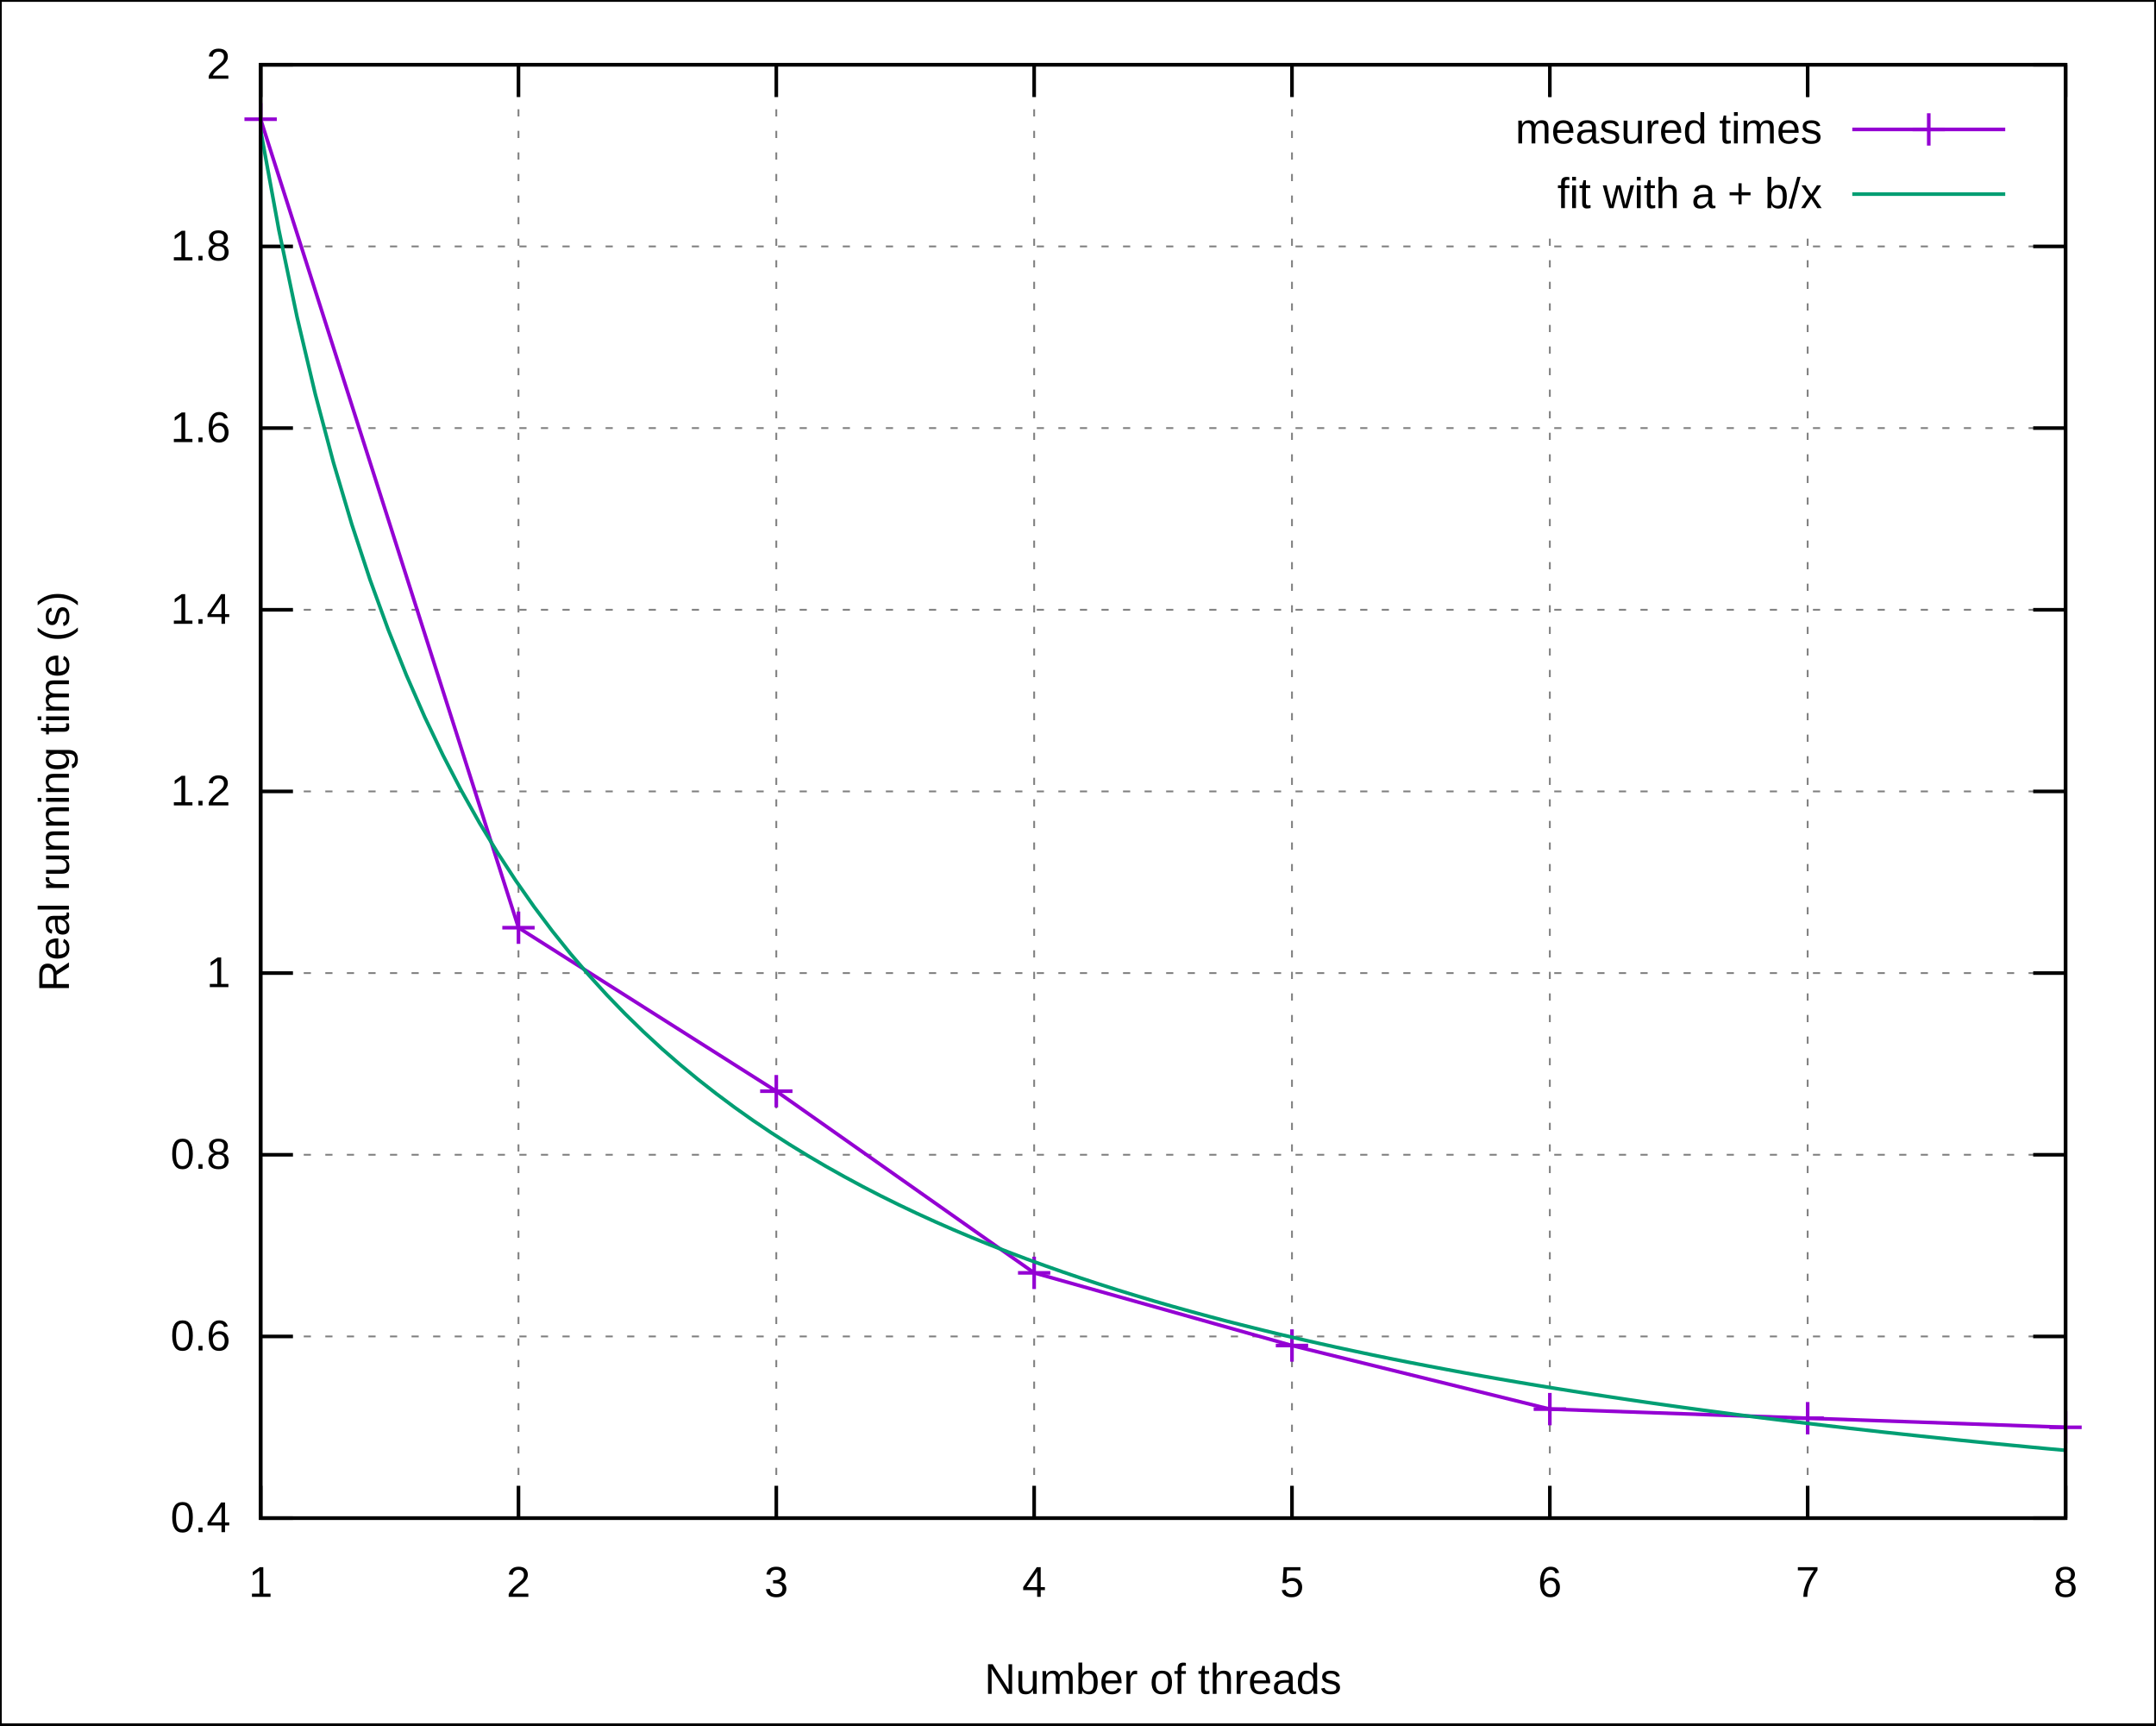
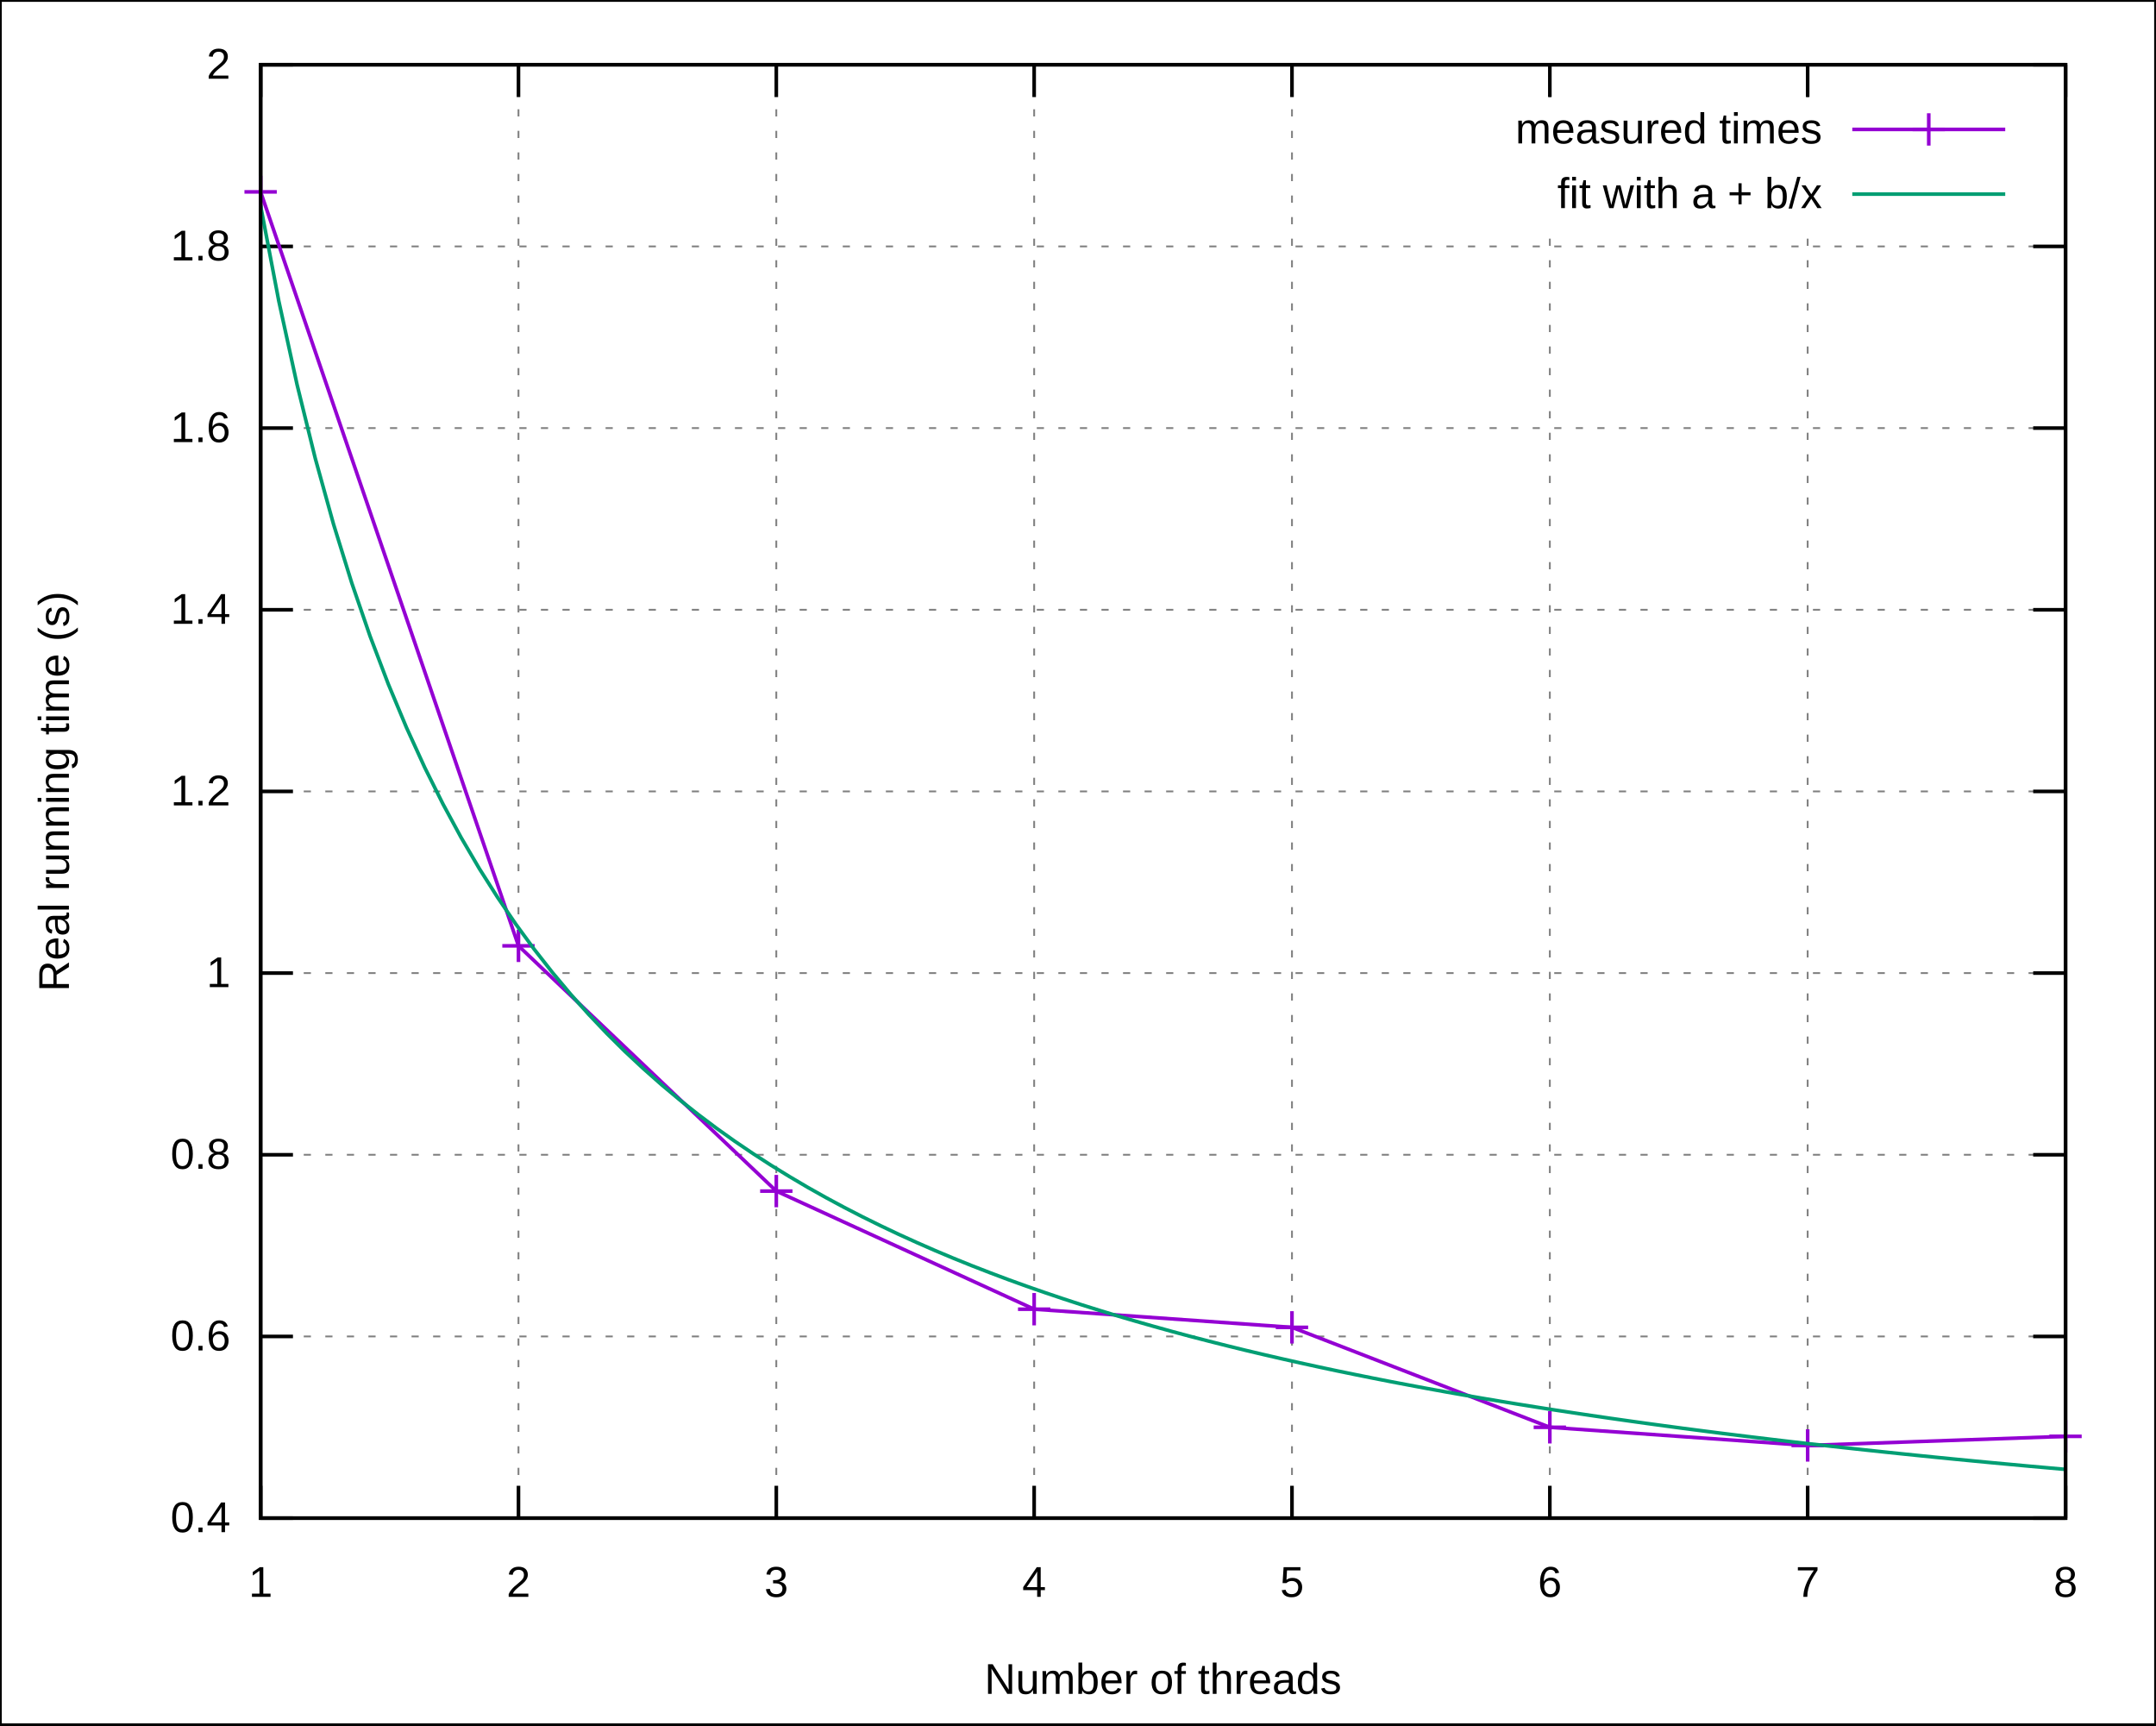
<svg xmlns="http://www.w3.org/2000/svg" xmlns:xlink="http://www.w3.org/1999/xlink" width="600" height="480" viewBox="0 0 600 480">
  <g id="gnuplot_canvas">
    <rect x="0" y="0" width="600" height="480" fill="none" />
    <defs>
      <circle id="gpDot" r="0.5" stroke-width="0.5" stroke="currentColor" />
      <path id="gpPt0" stroke-width="0.222" stroke="currentColor" d="M-1,0 h2 M0,-1 v2" />
      <path id="gpPt1" stroke-width="0.222" stroke="currentColor" d="M-1,-1 L1,1 M1,-1 L-1,1" />
      <path id="gpPt2" stroke-width="0.222" stroke="currentColor" d="M-1,0 L1,0 M0,-1 L0,1 M-1,-1 L1,1 M-1,1 L1,-1" />
      <rect id="gpPt3" stroke-width="0.222" stroke="currentColor" x="-1" y="-1" width="2" height="2" />
      <rect id="gpPt4" stroke-width="0.222" stroke="currentColor" fill="currentColor" x="-1" y="-1" width="2" height="2" />
      <circle id="gpPt5" stroke-width="0.222" stroke="currentColor" cx="0" cy="0" r="1" />
      <use xlink:href="#gpPt5" id="gpPt6" fill="currentColor" stroke="none" />
      <path id="gpPt7" stroke-width="0.222" stroke="currentColor" d="M0,-1.33 L-1.33,0.67 L1.33,0.67 z" />
      <use xlink:href="#gpPt7" id="gpPt8" fill="currentColor" stroke="none" />
      <use xlink:href="#gpPt7" id="gpPt9" stroke="currentColor" transform="rotate(180)" />
      <use xlink:href="#gpPt9" id="gpPt10" fill="currentColor" stroke="none" />
      <use xlink:href="#gpPt3" id="gpPt11" stroke="currentColor" transform="rotate(45)" />
      <use xlink:href="#gpPt11" id="gpPt12" fill="currentColor" stroke="none" />
      <path id="gpPt13" stroke-width="0.222" stroke="currentColor" d="M0,1.330 L1.265,0.411 L0.782,-1.067 L-0.782,-1.076 L-1.265,0.411 z" />
      <use xlink:href="#gpPt13" id="gpPt14" fill="currentColor" stroke="none" />
      <filter id="textbox" filterUnits="objectBoundingBox" x="0" y="0" height="1" width="1">
        <feFlood flood-color="white" flood-opacity="1" result="bgnd" />
        <feComposite in="SourceGraphic" in2="bgnd" operator="atop" />
      </filter>
      <filter id="greybox" filterUnits="objectBoundingBox" x="0" y="0" height="1" width="1">
        <feFlood flood-color="lightgrey" flood-opacity="1" result="grey" />
        <feComposite in="SourceGraphic" in2="grey" operator="atop" />
      </filter>
    </defs>
    <g fill="none" color="white" stroke="currentColor" stroke-width="1.00" stroke-linecap="butt" stroke-linejoin="miter">
</g>
    <g fill="none" color="black" stroke="currentColor" stroke-width="1.00" stroke-linecap="butt" stroke-linejoin="miter">
      <g stroke="none" shape-rendering="crispEdges">
        <polygon fill="rgb(255, 255, 255)" points="0.00,480.00 599.99,480.00 599.99,0.01 0.00,0.01 " />
      </g>
      <path stroke="black" d="M0.00,480.00 L0.00,0.01 L599.99,0.01 L599.99,480.00 L0.00,480.00 Z  " />
    </g>
    <g fill="none" color="black" stroke="currentColor" stroke-width="1.00" stroke-linecap="butt" stroke-linejoin="miter">
</g>
    <g fill="none" color="black" stroke="rgb(  0,   0,   0)" stroke-width="0.50" stroke-linecap="butt" stroke-linejoin="miter">
</g>
    <g fill="none" color="gray" stroke="currentColor" stroke-width="0.50" stroke-linecap="butt" stroke-linejoin="miter">
      <path stroke="gray" stroke-dasharray="2,4" class="gridline" d="M72.53,422.40 L574.82,422.40  " />
    </g>
    <g fill="none" color="gray" stroke="gray" stroke-width="1.00" stroke-linecap="butt" stroke-linejoin="miter">
</g>
    <g fill="none" color="black" stroke="currentColor" stroke-width="1.00" stroke-linecap="butt" stroke-linejoin="miter">
      <path stroke="rgb(  0,   0,   0)" d="M72.53,422.40 L81.53,422.40 M574.82,422.40 L565.82,422.40  " />
      <g transform="translate(64.14,426.30)" stroke="none" fill="rgb(0,0,0)" font-family="Arial" font-size="12.00" text-anchor="end">
        <text>
          <tspan font-family="Arial"> 0.4</tspan>
        </text>
      </g>
    </g>
    <g fill="none" color="black" stroke="currentColor" stroke-width="1.00" stroke-linecap="butt" stroke-linejoin="miter">
</g>
    <g fill="none" color="black" stroke="rgb(  0,   0,   0)" stroke-width="0.50" stroke-linecap="butt" stroke-linejoin="miter">
</g>
    <g fill="none" color="gray" stroke="currentColor" stroke-width="0.50" stroke-linecap="butt" stroke-linejoin="miter">
      <path stroke="gray" stroke-dasharray="2,4" class="gridline" d="M72.53,371.85 L574.82,371.85  " />
    </g>
    <g fill="none" color="gray" stroke="gray" stroke-width="1.00" stroke-linecap="butt" stroke-linejoin="miter">
</g>
    <g fill="none" color="black" stroke="currentColor" stroke-width="1.00" stroke-linecap="butt" stroke-linejoin="miter">
      <path stroke="rgb(  0,   0,   0)" d="M72.53,371.85 L81.53,371.85 M574.82,371.85 L565.82,371.85  " />
      <g transform="translate(64.14,375.75)" stroke="none" fill="rgb(0,0,0)" font-family="Arial" font-size="12.00" text-anchor="end">
        <text>
          <tspan font-family="Arial"> 0.6</tspan>
        </text>
      </g>
    </g>
    <g fill="none" color="black" stroke="currentColor" stroke-width="1.00" stroke-linecap="butt" stroke-linejoin="miter">
</g>
    <g fill="none" color="black" stroke="rgb(  0,   0,   0)" stroke-width="0.50" stroke-linecap="butt" stroke-linejoin="miter">
</g>
    <g fill="none" color="gray" stroke="currentColor" stroke-width="0.50" stroke-linecap="butt" stroke-linejoin="miter">
      <path stroke="gray" stroke-dasharray="2,4" class="gridline" d="M72.53,321.30 L574.82,321.30  " />
    </g>
    <g fill="none" color="gray" stroke="gray" stroke-width="1.00" stroke-linecap="butt" stroke-linejoin="miter">
</g>
    <g fill="none" color="black" stroke="currentColor" stroke-width="1.00" stroke-linecap="butt" stroke-linejoin="miter">
      <path stroke="rgb(  0,   0,   0)" d="M72.53,321.30 L81.53,321.30 M574.82,321.30 L565.82,321.30  " />
      <g transform="translate(64.14,325.20)" stroke="none" fill="rgb(0,0,0)" font-family="Arial" font-size="12.00" text-anchor="end">
        <text>
          <tspan font-family="Arial"> 0.8</tspan>
        </text>
      </g>
    </g>
    <g fill="none" color="black" stroke="currentColor" stroke-width="1.00" stroke-linecap="butt" stroke-linejoin="miter">
</g>
    <g fill="none" color="black" stroke="rgb(  0,   0,   0)" stroke-width="0.50" stroke-linecap="butt" stroke-linejoin="miter">
</g>
    <g fill="none" color="gray" stroke="currentColor" stroke-width="0.50" stroke-linecap="butt" stroke-linejoin="miter">
      <path stroke="gray" stroke-dasharray="2,4" class="gridline" d="M72.53,270.75 L574.82,270.75  " />
    </g>
    <g fill="none" color="gray" stroke="gray" stroke-width="1.00" stroke-linecap="butt" stroke-linejoin="miter">
</g>
    <g fill="none" color="black" stroke="currentColor" stroke-width="1.00" stroke-linecap="butt" stroke-linejoin="miter">
      <path stroke="rgb(  0,   0,   0)" d="M72.53,270.75 L81.53,270.75 M574.82,270.75 L565.82,270.75  " />
      <g transform="translate(64.14,274.65)" stroke="none" fill="rgb(0,0,0)" font-family="Arial" font-size="12.00" text-anchor="end">
        <text>
          <tspan font-family="Arial"> 1</tspan>
        </text>
      </g>
    </g>
    <g fill="none" color="black" stroke="currentColor" stroke-width="1.00" stroke-linecap="butt" stroke-linejoin="miter">
</g>
    <g fill="none" color="black" stroke="rgb(  0,   0,   0)" stroke-width="0.50" stroke-linecap="butt" stroke-linejoin="miter">
</g>
    <g fill="none" color="gray" stroke="currentColor" stroke-width="0.50" stroke-linecap="butt" stroke-linejoin="miter">
      <path stroke="gray" stroke-dasharray="2,4" class="gridline" d="M72.53,220.20 L574.82,220.20  " />
    </g>
    <g fill="none" color="gray" stroke="gray" stroke-width="1.00" stroke-linecap="butt" stroke-linejoin="miter">
</g>
    <g fill="none" color="black" stroke="currentColor" stroke-width="1.00" stroke-linecap="butt" stroke-linejoin="miter">
      <path stroke="rgb(  0,   0,   0)" d="M72.53,220.20 L81.53,220.20 M574.82,220.20 L565.82,220.20  " />
      <g transform="translate(64.14,224.10)" stroke="none" fill="rgb(0,0,0)" font-family="Arial" font-size="12.00" text-anchor="end">
        <text>
          <tspan font-family="Arial"> 1.2</tspan>
        </text>
      </g>
    </g>
    <g fill="none" color="black" stroke="currentColor" stroke-width="1.00" stroke-linecap="butt" stroke-linejoin="miter">
</g>
    <g fill="none" color="black" stroke="rgb(  0,   0,   0)" stroke-width="0.50" stroke-linecap="butt" stroke-linejoin="miter">
</g>
    <g fill="none" color="gray" stroke="currentColor" stroke-width="0.50" stroke-linecap="butt" stroke-linejoin="miter">
      <path stroke="gray" stroke-dasharray="2,4" class="gridline" d="M72.53,169.66 L574.82,169.66  " />
    </g>
    <g fill="none" color="gray" stroke="gray" stroke-width="1.00" stroke-linecap="butt" stroke-linejoin="miter">
</g>
    <g fill="none" color="black" stroke="currentColor" stroke-width="1.00" stroke-linecap="butt" stroke-linejoin="miter">
      <path stroke="rgb(  0,   0,   0)" d="M72.53,169.66 L81.53,169.66 M574.82,169.66 L565.82,169.66  " />
      <g transform="translate(64.14,173.56)" stroke="none" fill="rgb(0,0,0)" font-family="Arial" font-size="12.00" text-anchor="end">
        <text>
          <tspan font-family="Arial"> 1.4</tspan>
        </text>
      </g>
    </g>
    <g fill="none" color="black" stroke="currentColor" stroke-width="1.00" stroke-linecap="butt" stroke-linejoin="miter">
</g>
    <g fill="none" color="black" stroke="rgb(  0,   0,   0)" stroke-width="0.50" stroke-linecap="butt" stroke-linejoin="miter">
</g>
    <g fill="none" color="gray" stroke="currentColor" stroke-width="0.50" stroke-linecap="butt" stroke-linejoin="miter">
      <path stroke="gray" stroke-dasharray="2,4" class="gridline" d="M72.53,119.11 L574.82,119.11  " />
    </g>
    <g fill="none" color="gray" stroke="gray" stroke-width="1.00" stroke-linecap="butt" stroke-linejoin="miter">
</g>
    <g fill="none" color="black" stroke="currentColor" stroke-width="1.00" stroke-linecap="butt" stroke-linejoin="miter">
      <path stroke="rgb(  0,   0,   0)" d="M72.53,119.11 L81.53,119.11 M574.82,119.11 L565.82,119.11  " />
      <g transform="translate(64.14,123.01)" stroke="none" fill="rgb(0,0,0)" font-family="Arial" font-size="12.00" text-anchor="end">
        <text>
          <tspan font-family="Arial"> 1.6</tspan>
        </text>
      </g>
    </g>
    <g fill="none" color="black" stroke="currentColor" stroke-width="1.00" stroke-linecap="butt" stroke-linejoin="miter">
</g>
    <g fill="none" color="black" stroke="rgb(  0,   0,   0)" stroke-width="0.50" stroke-linecap="butt" stroke-linejoin="miter">
</g>
    <g fill="none" color="gray" stroke="currentColor" stroke-width="0.50" stroke-linecap="butt" stroke-linejoin="miter">
      <path stroke="gray" stroke-dasharray="2,4" class="gridline" d="M72.53,68.56 L574.82,68.56  " />
    </g>
    <g fill="none" color="gray" stroke="gray" stroke-width="1.00" stroke-linecap="butt" stroke-linejoin="miter">
</g>
    <g fill="none" color="black" stroke="currentColor" stroke-width="1.00" stroke-linecap="butt" stroke-linejoin="miter">
      <path stroke="rgb(  0,   0,   0)" d="M72.53,68.56 L81.53,68.56 M574.82,68.56 L565.82,68.56  " />
      <g transform="translate(64.14,72.46)" stroke="none" fill="rgb(0,0,0)" font-family="Arial" font-size="12.00" text-anchor="end">
        <text>
          <tspan font-family="Arial"> 1.8</tspan>
        </text>
      </g>
    </g>
    <g fill="none" color="black" stroke="currentColor" stroke-width="1.00" stroke-linecap="butt" stroke-linejoin="miter">
</g>
    <g fill="none" color="black" stroke="rgb(  0,   0,   0)" stroke-width="0.50" stroke-linecap="butt" stroke-linejoin="miter">
</g>
    <g fill="none" color="gray" stroke="currentColor" stroke-width="0.50" stroke-linecap="butt" stroke-linejoin="miter">
      <path stroke="gray" stroke-dasharray="2,4" class="gridline" d="M72.53,18.01 L574.82,18.01  " />
    </g>
    <g fill="none" color="gray" stroke="gray" stroke-width="1.00" stroke-linecap="butt" stroke-linejoin="miter">
</g>
    <g fill="none" color="black" stroke="currentColor" stroke-width="1.00" stroke-linecap="butt" stroke-linejoin="miter">
      <path stroke="rgb(  0,   0,   0)" d="M72.53,18.01 L81.53,18.01 M574.82,18.01 L565.82,18.01  " />
      <g transform="translate(64.14,21.91)" stroke="none" fill="rgb(0,0,0)" font-family="Arial" font-size="12.00" text-anchor="end">
        <text>
          <tspan font-family="Arial"> 2</tspan>
        </text>
      </g>
    </g>
    <g fill="none" color="black" stroke="currentColor" stroke-width="1.00" stroke-linecap="butt" stroke-linejoin="miter">
</g>
    <g fill="none" color="black" stroke="rgb(  0,   0,   0)" stroke-width="0.50" stroke-linecap="butt" stroke-linejoin="miter">
</g>
    <g fill="none" color="gray" stroke="currentColor" stroke-width="0.50" stroke-linecap="butt" stroke-linejoin="miter">
      <path stroke="gray" stroke-dasharray="2,4" class="gridline" d="M72.53,422.40 L72.53,18.01  " />
    </g>
    <g fill="none" color="gray" stroke="gray" stroke-width="1.00" stroke-linecap="butt" stroke-linejoin="miter">
</g>
    <g fill="none" color="black" stroke="currentColor" stroke-width="1.00" stroke-linecap="butt" stroke-linejoin="miter">
      <path stroke="rgb(  0,   0,   0)" d="M72.53,422.40 L72.53,413.40 M72.53,18.01 L72.53,27.01  " />
      <g transform="translate(72.53,444.30)" stroke="none" fill="rgb(0,0,0)" font-family="Arial" font-size="12.00" text-anchor="middle">
        <text>
          <tspan font-family="Arial"> 1</tspan>
        </text>
      </g>
    </g>
    <g fill="none" color="black" stroke="currentColor" stroke-width="1.00" stroke-linecap="butt" stroke-linejoin="miter">
</g>
    <g fill="none" color="black" stroke="rgb(  0,   0,   0)" stroke-width="0.50" stroke-linecap="butt" stroke-linejoin="miter">
</g>
    <g fill="none" color="gray" stroke="currentColor" stroke-width="0.50" stroke-linecap="butt" stroke-linejoin="miter">
      <path stroke="gray" stroke-dasharray="2,4" class="gridline" d="M144.29,422.40 L144.29,18.01  " />
    </g>
    <g fill="none" color="gray" stroke="gray" stroke-width="1.00" stroke-linecap="butt" stroke-linejoin="miter">
</g>
    <g fill="none" color="black" stroke="currentColor" stroke-width="1.00" stroke-linecap="butt" stroke-linejoin="miter">
      <path stroke="rgb(  0,   0,   0)" d="M144.29,422.40 L144.29,413.40 M144.29,18.01 L144.29,27.01  " />
      <g transform="translate(144.29,444.30)" stroke="none" fill="rgb(0,0,0)" font-family="Arial" font-size="12.00" text-anchor="middle">
        <text>
          <tspan font-family="Arial"> 2</tspan>
        </text>
      </g>
    </g>
    <g fill="none" color="black" stroke="currentColor" stroke-width="1.00" stroke-linecap="butt" stroke-linejoin="miter">
</g>
    <g fill="none" color="black" stroke="rgb(  0,   0,   0)" stroke-width="0.50" stroke-linecap="butt" stroke-linejoin="miter">
</g>
    <g fill="none" color="gray" stroke="currentColor" stroke-width="0.50" stroke-linecap="butt" stroke-linejoin="miter">
      <path stroke="gray" stroke-dasharray="2,4" class="gridline" d="M216.04,422.40 L216.04,18.01  " />
    </g>
    <g fill="none" color="gray" stroke="gray" stroke-width="1.00" stroke-linecap="butt" stroke-linejoin="miter">
</g>
    <g fill="none" color="black" stroke="currentColor" stroke-width="1.00" stroke-linecap="butt" stroke-linejoin="miter">
      <path stroke="rgb(  0,   0,   0)" d="M216.04,422.40 L216.04,413.40 M216.04,18.01 L216.04,27.01  " />
      <g transform="translate(216.04,444.30)" stroke="none" fill="rgb(0,0,0)" font-family="Arial" font-size="12.00" text-anchor="middle">
        <text>
          <tspan font-family="Arial"> 3</tspan>
        </text>
      </g>
    </g>
    <g fill="none" color="black" stroke="currentColor" stroke-width="1.00" stroke-linecap="butt" stroke-linejoin="miter">
</g>
    <g fill="none" color="black" stroke="rgb(  0,   0,   0)" stroke-width="0.50" stroke-linecap="butt" stroke-linejoin="miter">
</g>
    <g fill="none" color="gray" stroke="currentColor" stroke-width="0.50" stroke-linecap="butt" stroke-linejoin="miter">
      <path stroke="gray" stroke-dasharray="2,4" class="gridline" d="M287.80,422.40 L287.80,18.01  " />
    </g>
    <g fill="none" color="gray" stroke="gray" stroke-width="1.00" stroke-linecap="butt" stroke-linejoin="miter">
</g>
    <g fill="none" color="black" stroke="currentColor" stroke-width="1.00" stroke-linecap="butt" stroke-linejoin="miter">
      <path stroke="rgb(  0,   0,   0)" d="M287.80,422.40 L287.80,413.40 M287.80,18.01 L287.80,27.01  " />
      <g transform="translate(287.80,444.30)" stroke="none" fill="rgb(0,0,0)" font-family="Arial" font-size="12.00" text-anchor="middle">
        <text>
          <tspan font-family="Arial"> 4</tspan>
        </text>
      </g>
    </g>
    <g fill="none" color="black" stroke="currentColor" stroke-width="1.00" stroke-linecap="butt" stroke-linejoin="miter">
</g>
    <g fill="none" color="black" stroke="rgb(  0,   0,   0)" stroke-width="0.50" stroke-linecap="butt" stroke-linejoin="miter">
</g>
    <g fill="none" color="gray" stroke="currentColor" stroke-width="0.50" stroke-linecap="butt" stroke-linejoin="miter">
      <path stroke="gray" stroke-dasharray="2,4" class="gridline" d="M359.55,422.40 L359.55,18.01  " />
    </g>
    <g fill="none" color="gray" stroke="gray" stroke-width="1.00" stroke-linecap="butt" stroke-linejoin="miter">
</g>
    <g fill="none" color="black" stroke="currentColor" stroke-width="1.00" stroke-linecap="butt" stroke-linejoin="miter">
      <path stroke="rgb(  0,   0,   0)" d="M359.55,422.40 L359.55,413.40 M359.55,18.01 L359.55,27.01  " />
      <g transform="translate(359.55,444.30)" stroke="none" fill="rgb(0,0,0)" font-family="Arial" font-size="12.00" text-anchor="middle">
        <text>
          <tspan font-family="Arial"> 5</tspan>
        </text>
      </g>
    </g>
    <g fill="none" color="black" stroke="currentColor" stroke-width="1.00" stroke-linecap="butt" stroke-linejoin="miter">
</g>
    <g fill="none" color="black" stroke="rgb(  0,   0,   0)" stroke-width="0.50" stroke-linecap="butt" stroke-linejoin="miter">
</g>
    <g fill="none" color="gray" stroke="currentColor" stroke-width="0.50" stroke-linecap="butt" stroke-linejoin="miter">
      <path stroke="gray" stroke-dasharray="2,4" class="gridline" d="M431.31,422.40 L431.31,63.01 M431.31,27.01 L431.31,18.01  " />
    </g>
    <g fill="none" color="gray" stroke="gray" stroke-width="1.00" stroke-linecap="butt" stroke-linejoin="miter">
</g>
    <g fill="none" color="black" stroke="currentColor" stroke-width="1.00" stroke-linecap="butt" stroke-linejoin="miter">
      <path stroke="rgb(  0,   0,   0)" d="M431.31,422.40 L431.31,413.40 M431.31,18.01 L431.31,27.01  " />
      <g transform="translate(431.31,444.30)" stroke="none" fill="rgb(0,0,0)" font-family="Arial" font-size="12.00" text-anchor="middle">
        <text>
          <tspan font-family="Arial"> 6</tspan>
        </text>
      </g>
    </g>
    <g fill="none" color="black" stroke="currentColor" stroke-width="1.00" stroke-linecap="butt" stroke-linejoin="miter">
</g>
    <g fill="none" color="black" stroke="rgb(  0,   0,   0)" stroke-width="0.50" stroke-linecap="butt" stroke-linejoin="miter">
</g>
    <g fill="none" color="gray" stroke="currentColor" stroke-width="0.50" stroke-linecap="butt" stroke-linejoin="miter">
      <path stroke="gray" stroke-dasharray="2,4" class="gridline" d="M503.06,422.40 L503.06,63.01 M503.06,27.01 L503.06,18.01  " />
    </g>
    <g fill="none" color="gray" stroke="gray" stroke-width="1.00" stroke-linecap="butt" stroke-linejoin="miter">
</g>
    <g fill="none" color="black" stroke="currentColor" stroke-width="1.00" stroke-linecap="butt" stroke-linejoin="miter">
      <path stroke="rgb(  0,   0,   0)" d="M503.06,422.40 L503.06,413.40 M503.06,18.01 L503.06,27.01  " />
      <g transform="translate(503.06,444.30)" stroke="none" fill="rgb(0,0,0)" font-family="Arial" font-size="12.00" text-anchor="middle">
        <text>
          <tspan font-family="Arial"> 7</tspan>
        </text>
      </g>
    </g>
    <g fill="none" color="black" stroke="currentColor" stroke-width="1.00" stroke-linecap="butt" stroke-linejoin="miter">
</g>
    <g fill="none" color="black" stroke="rgb(  0,   0,   0)" stroke-width="0.50" stroke-linecap="butt" stroke-linejoin="miter">
</g>
    <g fill="none" color="gray" stroke="currentColor" stroke-width="0.50" stroke-linecap="butt" stroke-linejoin="miter">
      <path stroke="gray" stroke-dasharray="2,4" class="gridline" d="M574.82,422.40 L574.82,18.01  " />
    </g>
    <g fill="none" color="gray" stroke="gray" stroke-width="1.00" stroke-linecap="butt" stroke-linejoin="miter">
</g>
    <g fill="none" color="black" stroke="currentColor" stroke-width="1.00" stroke-linecap="butt" stroke-linejoin="miter">
      <path stroke="rgb(  0,   0,   0)" d="M574.82,422.40 L574.82,413.40 M574.82,18.01 L574.82,27.01  " />
      <g transform="translate(574.82,444.30)" stroke="none" fill="rgb(0,0,0)" font-family="Arial" font-size="12.00" text-anchor="middle">
        <text>
          <tspan font-family="Arial"> 8</tspan>
        </text>
      </g>
    </g>
    <g fill="none" color="black" stroke="currentColor" stroke-width="1.00" stroke-linecap="butt" stroke-linejoin="miter">
</g>
    <g fill="none" color="black" stroke="currentColor" stroke-width="1.00" stroke-linecap="butt" stroke-linejoin="miter">
      <path stroke="rgb(  0,   0,   0)" d="M72.53,18.01 L72.53,422.40 L574.82,422.40 L574.82,18.01 L72.53,18.01 Z  " />
    </g>
    <g fill="none" color="black" stroke="currentColor" stroke-width="1.00" stroke-linecap="butt" stroke-linejoin="miter">
</g>
    <g id="gnuplot_plot_1">
      <g fill="none" color="black" stroke="currentColor" stroke-width="1.00" stroke-linecap="butt" stroke-linejoin="miter">
        <g transform="translate(507.09,39.91)" stroke="none" fill="rgb(0,0,0)" font-family="Arial" font-size="12.00" text-anchor="end">
          <text>
            <tspan font-family="Arial">measured times</tspan>
          </text>
        </g>
      </g>
      <g fill="none" color="black" stroke="currentColor" stroke-width="1.00" stroke-linecap="butt" stroke-linejoin="miter">
-         <path stroke="rgb(148,   0, 211)" d="M515.48,36.01 L558.04,36.01 M72.53,33.17 L144.29,258.12 L216.04,303.61 L287.80,354.16 L359.55,374.38 L431.31,392.07   L503.06,394.60 L574.82,397.13  " />
-         <use xlink:href="#gpPt0" transform="translate(72.53,33.17) scale(4.50)" color="rgb(148,   0, 211)" />
-         <use xlink:href="#gpPt0" transform="translate(144.29,258.12) scale(4.50)" color="rgb(148,   0, 211)" />
-         <use xlink:href="#gpPt0" transform="translate(216.04,303.61) scale(4.50)" color="rgb(148,   0, 211)" />
-         <use xlink:href="#gpPt0" transform="translate(287.80,354.16) scale(4.50)" color="rgb(148,   0, 211)" />
-         <use xlink:href="#gpPt0" transform="translate(359.55,374.38) scale(4.50)" color="rgb(148,   0, 211)" />
-         <use xlink:href="#gpPt0" transform="translate(431.31,392.07) scale(4.50)" color="rgb(148,   0, 211)" />
-         <use xlink:href="#gpPt0" transform="translate(503.06,394.60) scale(4.50)" color="rgb(148,   0, 211)" />
-         <use xlink:href="#gpPt0" transform="translate(574.82,397.13) scale(4.50)" color="rgb(148,   0, 211)" />
+         <path stroke="rgb(148,   0, 211)" d="M515.48,36.01 L558.04,36.01 M72.53,53.39 L144.29,263.17 L216.04,331.41 L287.80,364.27 L359.55,369.32 L431.31,397.13   L503.06,402.18 L574.82,399.65  " />
+         <use xlink:href="#gpPt0" transform="translate(72.53,53.39) scale(4.50)" color="rgb(148,   0, 211)" />
+         <use xlink:href="#gpPt0" transform="translate(144.29,263.17) scale(4.50)" color="rgb(148,   0, 211)" />
+         <use xlink:href="#gpPt0" transform="translate(216.04,331.41) scale(4.50)" color="rgb(148,   0, 211)" />
+         <use xlink:href="#gpPt0" transform="translate(287.80,364.27) scale(4.50)" color="rgb(148,   0, 211)" />
+         <use xlink:href="#gpPt0" transform="translate(359.55,369.32) scale(4.50)" color="rgb(148,   0, 211)" />
+         <use xlink:href="#gpPt0" transform="translate(431.31,397.13) scale(4.50)" color="rgb(148,   0, 211)" />
+         <use xlink:href="#gpPt0" transform="translate(503.06,402.18) scale(4.50)" color="rgb(148,   0, 211)" />
+         <use xlink:href="#gpPt0" transform="translate(574.82,399.65) scale(4.50)" color="rgb(148,   0, 211)" />
        <use xlink:href="#gpPt0" transform="translate(536.76,36.01) scale(4.50)" color="rgb(148,   0, 211)" />
      </g>
    </g>
    <g id="gnuplot_plot_2">
      <g fill="none" color="black" stroke="currentColor" stroke-width="1.00" stroke-linecap="butt" stroke-linejoin="miter">
        <g transform="translate(507.09,57.91)" stroke="none" fill="rgb(0,0,0)" font-family="Arial" font-size="12.00" text-anchor="end">
          <text>
            <tspan font-family="Arial">fit with a + b/x</tspan>
          </text>
        </g>
      </g>
      <g fill="none" color="black" stroke="currentColor" stroke-width="1.00" stroke-linecap="butt" stroke-linejoin="miter">
-         <path stroke="rgb(  0, 158, 115)" d="M515.48,54.01 L558.04,54.01 M72.53,36.24 L77.60,63.96 L82.68,88.25 L87.75,109.70 L92.82,128.79 L97.90,145.88   L102.97,161.28 L108.05,175.22 L113.12,187.90 L118.19,199.49 L123.27,210.11 L128.34,219.89 L133.41,228.92 L138.49,237.29   L143.56,245.06 L148.63,252.30 L153.71,259.06 L158.78,265.38 L163.86,271.31 L168.93,276.89 L174.00,282.13 L179.08,287.08   L184.15,291.76 L189.22,296.18 L194.30,300.37 L199.37,304.34 L204.44,308.12 L209.52,311.72 L214.59,315.14 L219.67,318.41   L224.74,321.52 L229.81,324.50 L234.89,327.35 L239.96,330.08 L245.03,332.70 L250.11,335.21 L255.18,337.62 L260.25,339.93   L265.33,342.16 L270.40,344.30 L275.48,346.36 L280.55,348.35 L285.62,350.27 L290.70,352.12 L295.77,353.91 L300.84,355.63   L305.92,357.30 L310.99,358.92 L316.06,360.48 L321.14,361.99 L326.21,363.46 L331.29,364.88 L336.36,366.26 L341.43,367.60   L346.51,368.89 L351.58,370.15 L356.65,371.38 L361.73,372.57 L366.80,373.72 L371.87,374.85 L376.95,375.94 L382.02,377.01   L387.10,378.05 L392.17,379.06 L397.24,380.04 L402.32,381.00 L407.39,381.94 L412.46,382.85 L417.54,383.74 L422.61,384.61   L427.68,385.46 L432.76,386.29 L437.83,387.10 L442.91,387.89 L447.98,388.66 L453.05,389.42 L458.13,390.16 L463.20,390.88   L468.27,391.59 L473.35,392.28 L478.42,392.95 L483.49,393.62 L488.57,394.27 L493.64,394.90 L498.72,395.52 L503.79,396.13   L508.86,396.73 L513.94,397.32 L519.01,397.89 L524.08,398.46 L529.16,399.01 L534.23,399.55 L539.30,400.08 L544.38,400.61   L549.45,401.12 L554.53,401.62 L559.60,402.11 L564.67,402.60 L569.75,403.08 L574.82,403.54  " />
+         <path stroke="rgb(  0, 158, 115)" d="M515.48,54.01 L558.04,54.01 M72.53,57.28 L77.60,83.82 L82.68,107.06 L87.75,127.59 L92.82,145.86 L97.90,162.23   L102.97,176.96 L108.05,190.31 L113.12,202.44 L118.19,213.53 L123.27,223.70 L128.34,233.06 L133.41,241.71 L138.49,249.71   L143.56,257.15 L148.63,264.08 L153.71,270.55 L158.78,276.60 L163.86,282.28 L168.93,287.61 L174.00,292.64 L179.08,297.37   L184.15,301.85 L189.22,306.08 L194.30,310.09 L199.37,313.90 L204.44,317.51 L209.52,320.95 L214.59,324.23 L219.67,327.35   L224.74,330.34 L229.81,333.19 L234.89,335.92 L239.96,338.53 L245.03,341.03 L250.11,343.44 L255.18,345.74 L260.25,347.96   L265.33,350.09 L270.40,352.14 L275.48,354.11 L280.55,356.02 L285.62,357.85 L290.70,359.62 L295.77,361.33 L300.84,362.99   L305.92,364.58 L310.99,366.13 L316.06,367.62 L321.14,369.07 L326.21,370.48 L331.29,371.84 L336.36,373.15 L341.43,374.43   L346.51,375.68 L351.58,376.88 L356.65,378.05 L361.73,379.19 L366.80,380.30 L371.87,381.38 L376.95,382.42 L382.02,383.44   L387.10,384.44 L392.17,385.40 L397.24,386.35 L402.32,387.27 L407.39,388.16 L412.46,389.04 L417.54,389.89 L422.61,390.72   L427.68,391.53 L432.76,392.33 L437.83,393.10 L442.91,393.86 L447.98,394.60 L453.05,395.32 L458.13,396.03 L463.20,396.72   L468.27,397.40 L473.35,398.06 L478.42,398.71 L483.49,399.34 L488.57,399.96 L493.64,400.57 L498.72,401.17 L503.79,401.75   L508.86,402.32 L513.94,402.88 L519.01,403.43 L524.08,403.97 L529.16,404.50 L534.23,405.02 L539.30,405.53 L544.38,406.03   L549.45,406.52 L554.53,407.00 L559.60,407.47 L564.67,407.94 L569.75,408.39 L574.82,408.84  " />
      </g>
    </g>
    <g fill="none" color="white" stroke="rgb(  0, 158, 115)" stroke-width="2.00" stroke-linecap="butt" stroke-linejoin="miter">
</g>
    <g fill="none" color="black" stroke="currentColor" stroke-width="2.00" stroke-linecap="butt" stroke-linejoin="miter">
</g>
    <g fill="none" color="black" stroke="black" stroke-width="1.00" stroke-linecap="butt" stroke-linejoin="miter">
</g>
    <g fill="none" color="black" stroke="currentColor" stroke-width="1.00" stroke-linecap="butt" stroke-linejoin="miter">
      <path stroke="rgb(  0,   0,   0)" d="M72.53,18.01 L72.53,422.40 L574.82,422.40 L574.82,18.01 L72.53,18.01 Z  " />
      <g transform="translate(19.18,220.21) rotate(270.00)" stroke="none" fill="rgb(0,0,0)" font-family="Arial" font-size="12.00" text-anchor="middle">
        <text>
          <tspan font-family="Arial">Real running time (s)</tspan>
        </text>
      </g>
    </g>
    <g fill="none" color="black" stroke="currentColor" stroke-width="1.00" stroke-linecap="butt" stroke-linejoin="miter">
      <g transform="translate(323.67,471.30)" stroke="none" fill="rgb(0,0,0)" font-family="Arial" font-size="12.00" text-anchor="middle">
        <text>
          <tspan font-family="Arial">Number of threads</tspan>
        </text>
      </g>
    </g>
    <g fill="none" color="black" stroke="currentColor" stroke-width="1.00" stroke-linecap="butt" stroke-linejoin="miter">
</g>
    <g fill="none" color="black" stroke="currentColor" stroke-width="1.00" stroke-linecap="butt" stroke-linejoin="miter">
</g>
  </g>
</svg>
